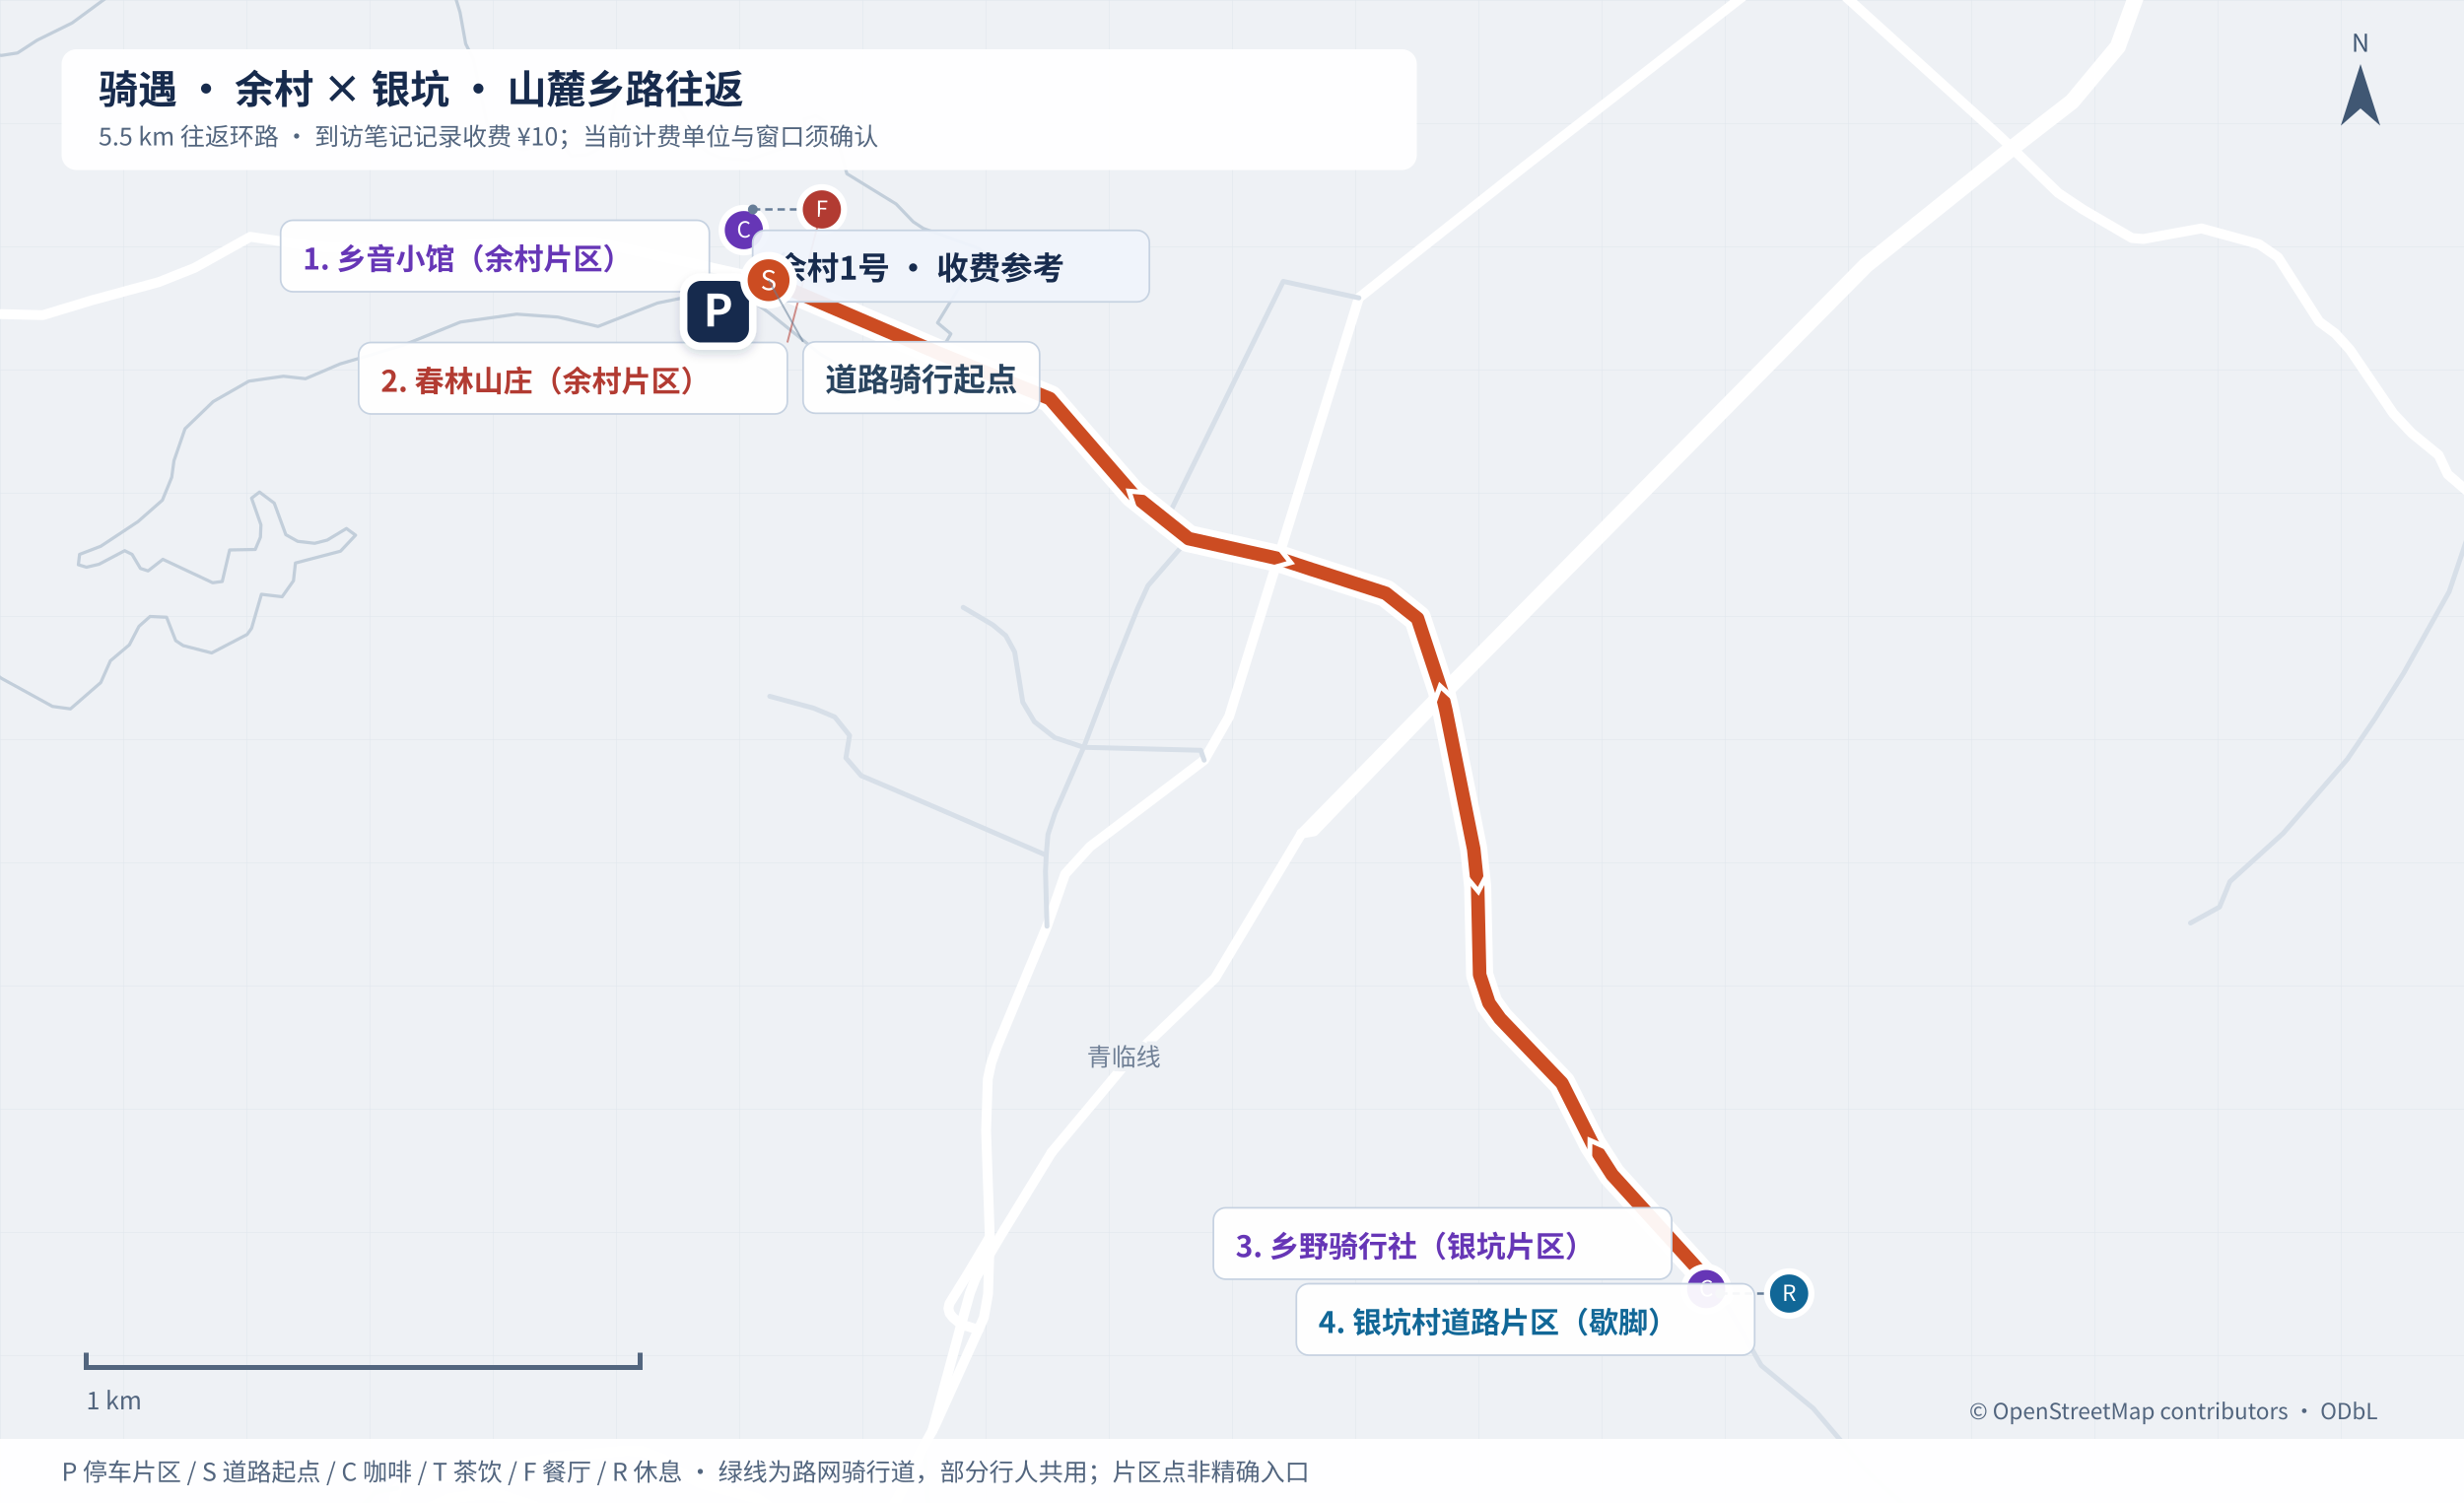
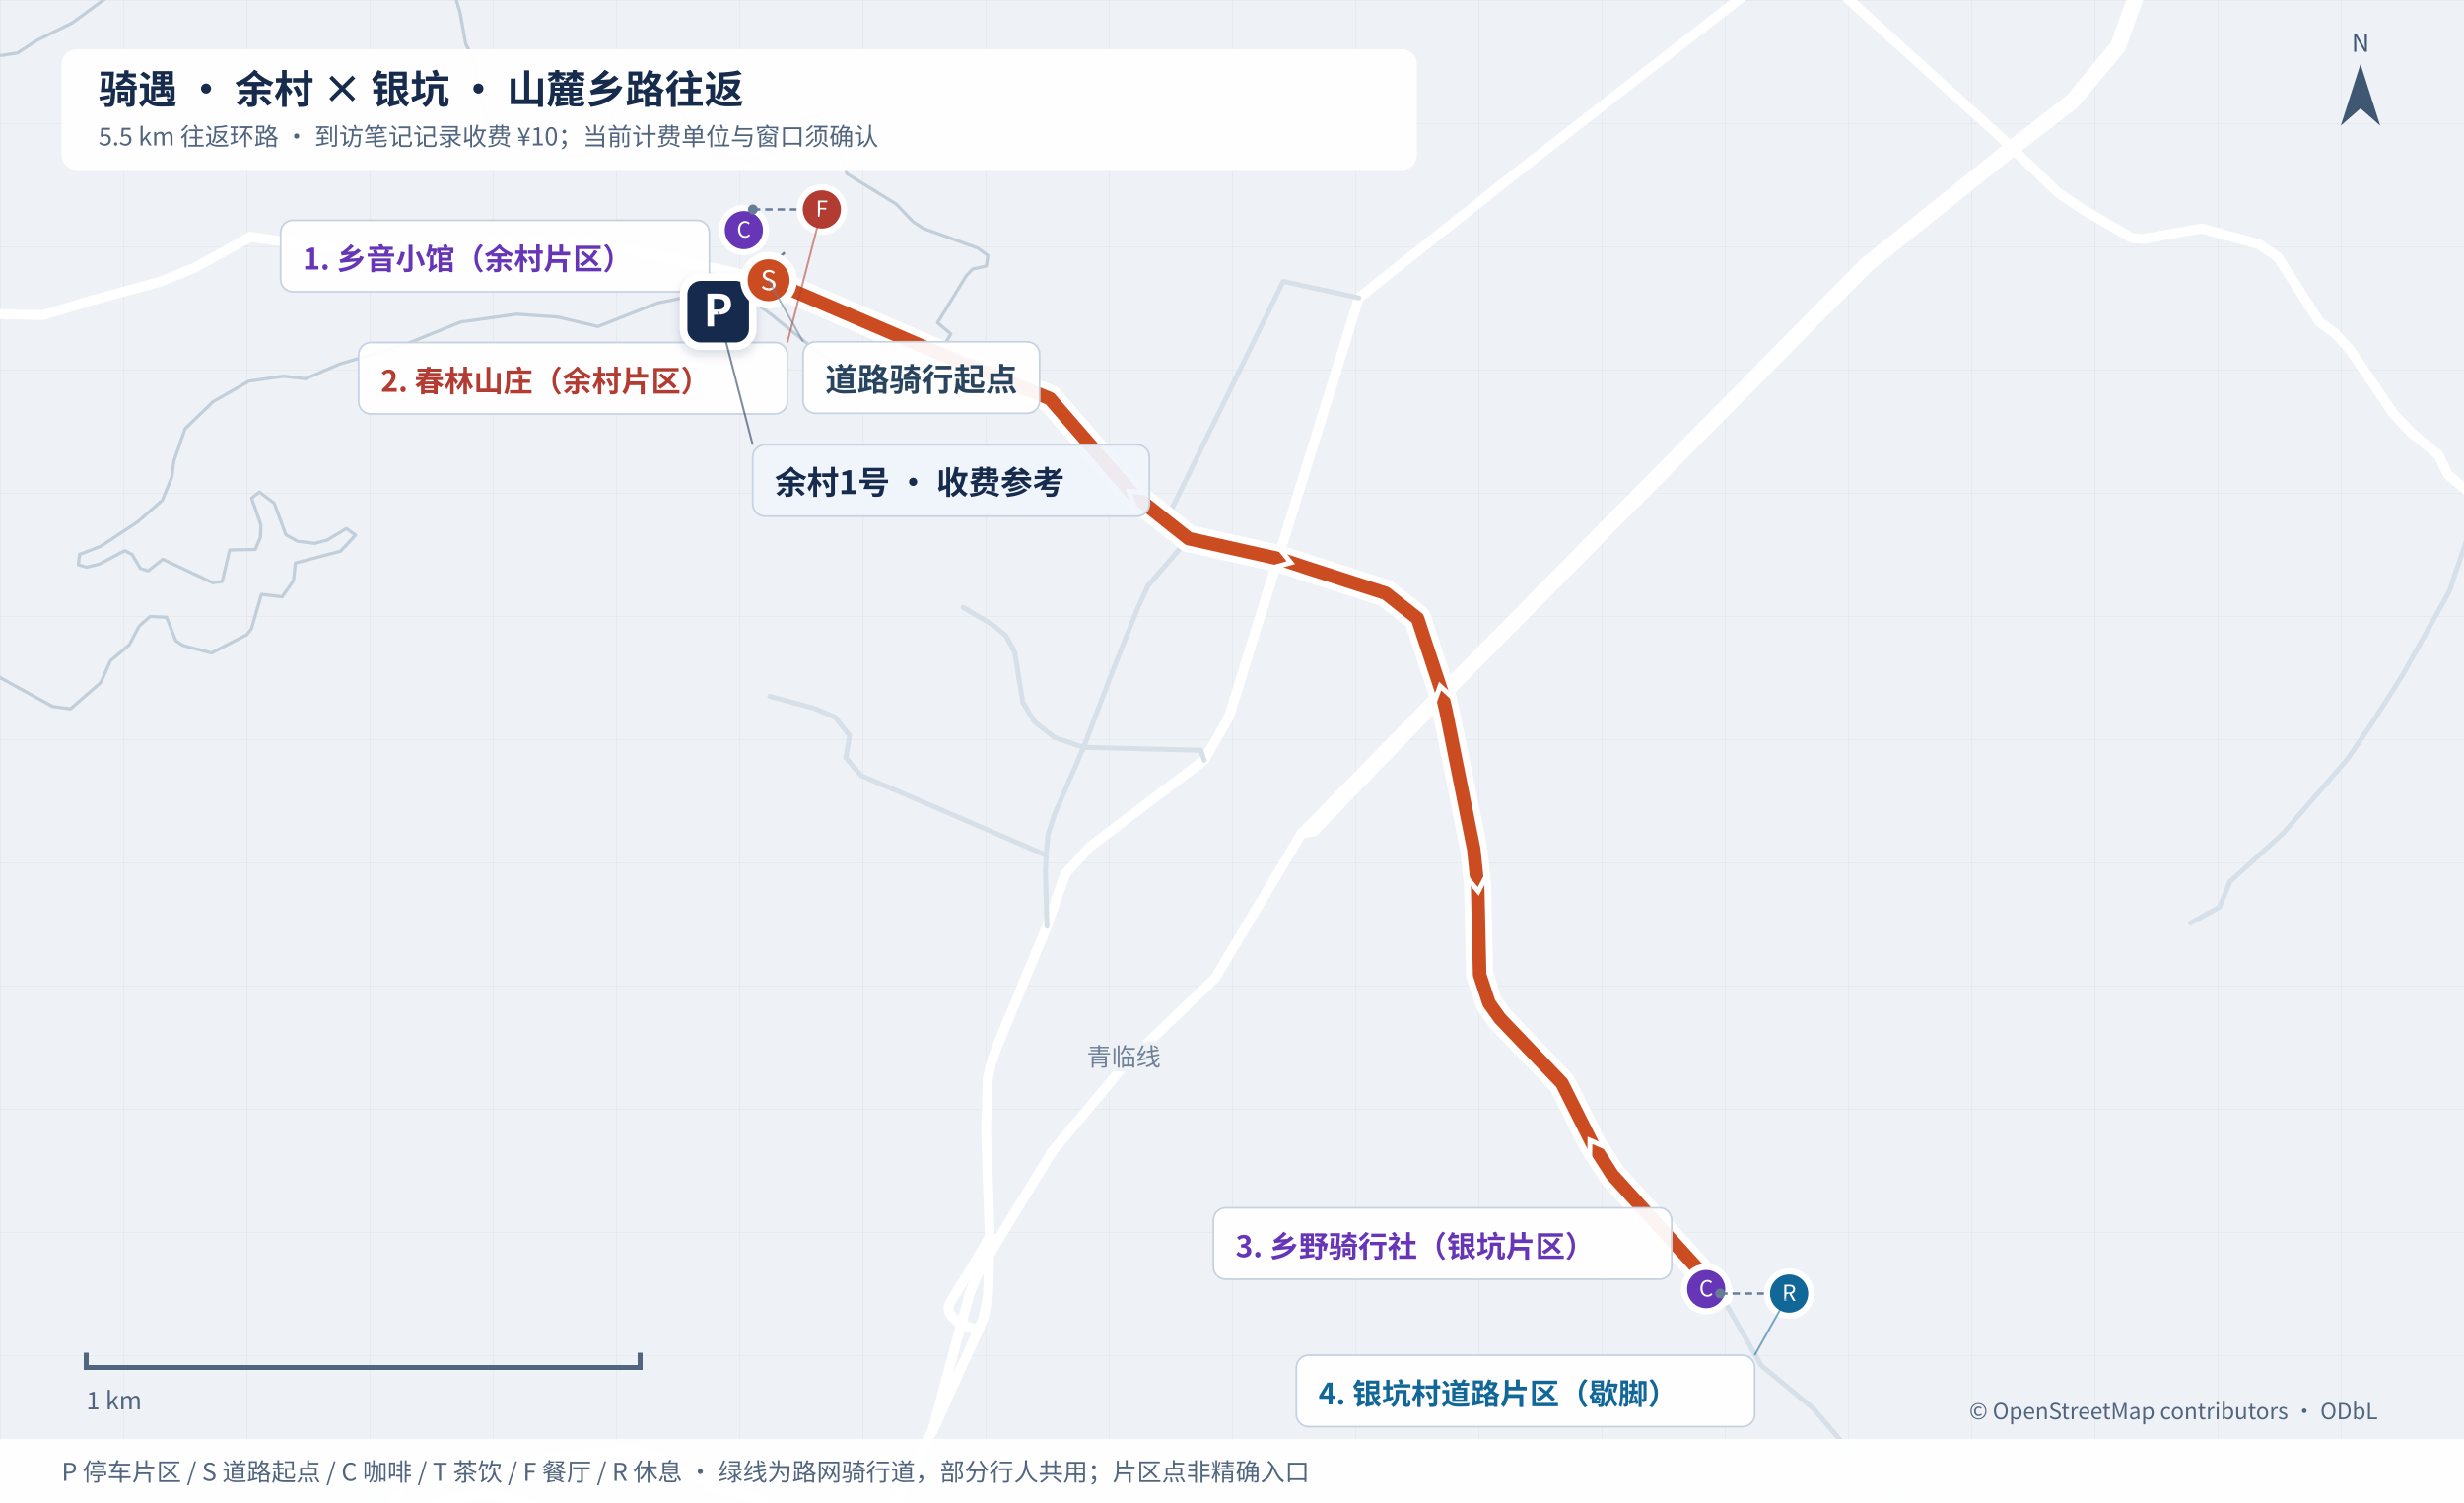
<svg xmlns="http://www.w3.org/2000/svg" viewBox="0 0 1000 610" role="img" aria-label="余村 × 银坑 · 山麓乡路往返路线地图" style="font-family:'Noto Sans CJK SC','PingFang SC','Microsoft YaHei',sans-serif">
  <defs>
    <pattern id="grid" width="50" height="50" patternUnits="userSpaceOnUse">
      <path d="M 50 0 L 0 0 0 50" fill="none" stroke="#a9b7c8" stroke-width=".5" opacity=".19" />
    </pattern>
    <filter id="shadow" x="-50%" y="-50%" width="200%" height="200%">
      <feDropShadow dx="0" dy="2" stdDeviation="2" flood-color="#172b4d" flood-opacity=".16" />
    </filter>
  </defs>
  <rect width="1000" height="610" fill="#eef1f5" />
  <rect width="1000" height="610" fill="url(#grid)" />
  <polygon points="412.1,744.3 402.6,763.4 392.1,772.2 381.2,783.7 374.8,780.0 366.4,789.2 358.8,797.0 339.5,792.0 323.3,783.1 314.5,780.6 299.9,775.1 317.3,773.9 345.4,780.0 355.6,773.7 363.5,740.0 367.9,718.2 374.1,706.6 378.7,706.2 384.6,705.8 427.8,707.2 430.0,708.9 432.9,712.6 429.1,729.2 415.3,731.7 412.1,744.3" fill="#b9ddec" stroke="#99c7dc" stroke-width=".7" />
  <polyline points="397.0,689.7 400.2,667.4 401.5,660.1 389.2,652.4 385.7,648.1 378.1,623.7 377.1,615.4 375.5,593.1 375.0,586.7" fill="none" stroke="#d7dfe8" stroke-width="2" stroke-linecap="round" stroke-linejoin="round" />
  <polyline points="743.7,-6.5 749.8,-0.7 810.6,54.4 815.7,59.2 817.4,61.0 818.7,62.2 835.3,78.3 845.3,85.0 865.2,96.6 869.8,97.0 893.4,92.7 916.8,99.1 924.5,104.4 941.2,130.5 947.8,135.4 953.7,141.9 971.3,167.8 978.7,175.7 989.7,184.7 993.4,192.5 1006.3,203.6 1011.6,206.5 1019.9,215.7 1038.8,223.8 1045.1,230.2 1051.8,234.7 1067.3,238.1 1082.5,238.1 1090.6,237.2 1098.6,233.7 1117.0,206.0 1123.1,191.1 1127.1,185.5 1132.5,186.8 1139.5,215.7 1143.3,222.8 1149.9,227.4 1170.3,228.3 1174.7,232.3 1170.4,275.8 1170.9,279.8 1176.7,289.9 1191.6,303.5 1193.1,309.9 1186.0,326.4 1183.2,338.2 1182.3,347.3 1184.6,349.8 1187.2,350.0 1189.3,348.6 1192.4,334.4 1196.1,328.7 1212.2,321.3 1219.4,313.7 1223.2,311.2 1239.9,304.9 1260.5,281.5 1293.5,251.9 1320.3,237.9 1328.3,233.7 1358.7,222.3 1375.3,218.8 1408.3,215.7 1451.0,223.0 1479.3,229.8 1504.4,239.6 1520.2,247.6 1532.7,256.0 1537.4,257.8 1621.2,259.3 1628.5,262.4 1636.0,265.6 1644.9,272.3 1645.6,277.4 1635.5,297.9 1634.9,304.8 1640.3,332.7 1640.1,356.5 1642.0,366.4 1642.3,376.8 1649.2,415.4 1647.9,434.2 1660.3,478.8" fill="none" stroke="#ffffff" stroke-width="4" stroke-linecap="round" stroke-linejoin="round" />
  <polyline points="522.0,227.7 518.7,226.7 482.4,218.6 473.2,211.3 459.8,200.6 426.1,161.8 381.3,143.5 311.9,113.7 240.8,98.0 206.1,98.0 161.2,101.9 127.8,100.0 101.6,96.1 79.0,108.7 64.4,114.5 37.5,121.8 31.6,123.6 17.4,127.9 -7.5,127.3 -12.5,128.6 -21.8,135.1 -27.6,138.0 -36.9,141.0 -41.1,141.4 -50.4,142.4" fill="none" stroke="#ffffff" stroke-width="4" stroke-linecap="round" stroke-linejoin="round" />
  <polyline points="528.2,338.3 533.3,337.4 543.2,327.1 585.6,283.2 758.1,108.6 817.4,61.0 841.8,42.1 860.6,19.6 896.9,-80.3 910.6,-107.7 955.3,-168.9 1010.3,-241.5 1047.4,-294.4 1054.9,-310.8 1067.4,-399.5 1071.7,-477.4 1081.9,-556.6 1095.8,-620.4" fill="none" stroke="#ffffff" stroke-width="4" stroke-linecap="round" stroke-linejoin="round" />
  <polyline points="397.1,539.7 390.1,537.5 386.8,534.8 385.4,533.0 384.9,531.0 385.3,529.1 393.1,516.5 401.7,502.0 400.2,458.9 400.9,437.9 402.3,431.4 404.6,424.9 424.9,375.9 432.3,354.7 442.4,343.6 488.7,308.5 498.8,290.9 518.7,226.7 551.5,120.9 565.4,109.8 619.0,67.3 730.1,-19.2 818.6,-88.0 832.9,-107.8 841.7,-124.0 852.3,-137.4 876.3,-167.4 899.9,-194.7 913.3,-210.4 930.4,-229.3 935.9,-240.4 937.8,-252.0 936.4,-263.0 927.2,-323.1 924.4,-344.8 923.0,-356.4 924.8,-377.1 928.5,-397.5 932.2,-424.7 935.5,-453.4 938.2,-479.7 943.8,-506.5 951.2,-540.7 958.1,-574.8 966.9,-609.9 975.2,-642.3 983.0,-676.2 988.2,-698.6 995.5,-727.3 1008.0,-761.4 1015.4,-782.7 1019.6,-799.8 1024.7,-813.6 1029.3,-822.9 1035.7,-831.2 1043.6,-837.7 1055.4,-847.6 1065.1,-857.3 1073.5,-870.3 1074.6,-871.8 1082.0,-894.0 1088.0,-916.2 1091.2,-941.6 1094.0,-947.1 1101.8,-949.5" fill="none" stroke="#ffffff" stroke-width="4" stroke-linecap="round" stroke-linejoin="round" />
  <polyline points="551.5,120.9 520.8,114.2 473.2,211.3" fill="none" stroke="#d7dfe8" stroke-width="2" stroke-linecap="round" stroke-linejoin="round" />
  <polyline points="528.2,338.3 493.1,397.0 456.1,432.6 426.8,467.7" fill="none" stroke="#ffffff" stroke-width="4" stroke-linecap="round" stroke-linejoin="round" />
  <polyline points="1093.3,-620.9 1079.4,-557.1 1069.2,-477.6 1064.9,-399.8 1052.5,-311.5 1045.2,-295.6 1008.3,-242.9 953.3,-170.4 908.4,-109.0 894.6,-81.2 858.4,18.3 840.1,40.3 815.7,59.2 756.4,106.8 585.0,280.4 528.2,338.3" fill="none" stroke="#ffffff" stroke-width="4" stroke-linecap="round" stroke-linejoin="round" />
  <polyline points="378.4,580.7 379.6,578.3 397.1,539.7 399.3,534.7 401.0,525.2 401.7,502.0" fill="none" stroke="#ffffff" stroke-width="4" stroke-linecap="round" stroke-linejoin="round" />
  <polyline points="396.0,518.6 393.6,524.9 390.1,537.5 378.4,580.7 375.0,586.7 362.9,610.8 359.8,620.2 359.2,628.6 360.0,635.9 363.2,644.5 371.4,657.0 380.9,675.6 383.2,683.9 382.4,687.1 380.9,688.6 379.0,689.5 374.9,689.1 371.6,686.2 368.7,668.5 363.8,660.7 346.1,652.0 339.5,647.6 315.7,615.2 311.9,611.4 307.2,608.1 284.0,601.9 274.9,596.9 268.9,592.1 260.5,589.0 254.1,588.8 227.6,591.2 213.6,593.4 195.4,598.5 168.2,600.7 163.9,601.8 161.2,604.0 160.1,608.1 160.6,610.8 163.6,614.3 170.7,613.5 182.4,608.2 195.1,606.5 204.1,607.0 216.9,611.3" fill="none" stroke="#ffffff" stroke-width="4" stroke-linecap="round" stroke-linejoin="round" />
  <polyline points="216.9,611.3 225.4,619.1 231.9,628.3 235.4,637.4 241.2,657.5 242.1,673.5 240.2,706.3 231.4,767.1 227.7,780.5" fill="none" stroke="#ffffff" stroke-width="4" stroke-linecap="round" stroke-linejoin="round" />
  <polyline points="397.0,689.7 389.0,693.0 388.2,693.7 388.2,694.5 388.6,695.1 429.4,698.6 430.3,698.6 431.0,699.2" fill="none" stroke="#d7dfe8" stroke-width="2" stroke-linecap="round" stroke-linejoin="round" />
  <polyline points="431.0,699.2 431.3,699.9 431.1,700.6 430.3,701.0 388.3,700.1 387.0,700.0 386.1,700.0 385.7,700.5 385.3,701.4" fill="none" stroke="#d7dfe8" stroke-width="2" stroke-linecap="round" stroke-linejoin="round" />
  <polyline points="385.3,701.4 385.7,702.1 387.1,702.4 427.8,705.3 428.7,705.7 428.8,706.6 427.8,707.2 385.7,705.4" fill="none" stroke="#d7dfe8" stroke-width="2" stroke-linecap="round" stroke-linejoin="round" />
  <polyline points="426.8,467.7 406.1,501.5 396.0,518.6" fill="none" stroke="#ffffff" stroke-width="4" stroke-linecap="round" stroke-linejoin="round" />
  <polyline points="585.6,283.2 585.0,280.4 575.3,251.0 562.4,240.8 533.6,231.5 532.3,231.1" fill="none" stroke="#ffffff" stroke-width="4" stroke-linecap="round" stroke-linejoin="round" />
  <polyline points="532.3,231.1 522.0,227.7" fill="none" stroke="#ffffff" stroke-width="4" stroke-linecap="round" stroke-linejoin="round" />
  <polyline points="733.6,-15.9 743.7,-6.5" fill="none" stroke="#ffffff" stroke-width="4" stroke-linecap="round" stroke-linejoin="round" />
  <polyline points="730.1,-19.2 733.6,-15.9" fill="none" stroke="#ffffff" stroke-width="4" stroke-linecap="round" stroke-linejoin="round" />
  <polyline points="138.7,624.3 141.4,627.2" fill="none" stroke="#d7dfe8" stroke-width="2" stroke-linecap="round" stroke-linejoin="round" />
  <polyline points="161.2,604.0 152.2,605.7 144.5,614.0 138.7,624.3 125.1,640.6 120.3,649.7 118.1,660.6 109.5,685.6 83.2,727.2" fill="none" stroke="#d7dfe8" stroke-width="2" stroke-linecap="round" stroke-linejoin="round" />
  <polyline points="380.9,688.6 380.1,697.1 374.2,701.9 362.3,716.2 354.8,735.2 347.8,759.5 343.0,765.1 334.6,766.1 322.7,761.8 313.1,759.9 304.6,761.7 298.0,766.7 288.0,776.1 272.5,785.8 266.8,787.6 260.7,789.7 254.3,794.1" fill="none" stroke="#d7dfe8" stroke-width="2" stroke-linecap="round" stroke-linejoin="round" />
  <polyline points="1006.3,203.6 994.0,240.1 975.5,273.2 963.9,291.6 952.6,308.2 926.6,338.2 905.0,357.8 900.8,368.1 889.0,374.6" fill="none" stroke="#d7dfe8" stroke-width="2" stroke-linecap="round" stroke-linejoin="round" />
  <polyline points="488.7,308.5 487.3,304.5 439.8,303.3 428.1,299.4 419.8,292.9 415.1,285.0 411.8,264.6 408.2,258.0 402.9,253.6 390.9,246.5" fill="none" stroke="#d7dfe8" stroke-width="2" stroke-linecap="round" stroke-linejoin="round" />
  <polyline points="424.6,347.1 385.5,330.2 366.9,322.2 349.5,314.8 343.3,307.6 344.8,298.5 338.8,291.0 330.2,287.4 312.4,282.6" fill="none" stroke="#d7dfe8" stroke-width="2" stroke-linecap="round" stroke-linejoin="round" />
  <polyline points="482.4,218.6 465.9,237.7 461.7,246.9 451.6,272.2 439.8,303.3 428.2,329.9 425.3,338.7 424.6,347.1 424.3,353.7 424.9,375.9" fill="none" stroke="#d7dfe8" stroke-width="2" stroke-linecap="round" stroke-linejoin="round" />
  <polyline points="381.3,143.5 385.9,135.5 380.5,131.0 392.1,112.0 394.7,109.2 400.3,108.0 400.9,103.7 396.9,100.7 374.7,92.7 370.6,90.0 363.7,82.8 343.7,70.5 338.5,51.8 331.2,47.0 326.4,48.3 326.7,52.5 323.9,58.0 303.4,65.0 292.2,64.0 287.5,62.0 283.4,58.8 277.1,46.0 270.2,38.5 267.4,28.8 263.8,29.0 257.5,34.8 250.0,39.5 247.6,53.5 243.3,60.3 238.4,62.8 231.7,63.3 227.6,57.8 222.6,56.8 218.8,59.5 212.5,60.8 207.4,59.5 203.9,57.0 197.7,50.5 192.1,24.0 189.0,17.8 186.7,5.0 182.4,-9.0 178.5,-17.2 172.3,-46.0 160.0,-40.0 151.6,-45.2 146.6,-46.0 142.7,-43.7 137.8,-30.5 134.1,-28.2 124.7,-28.7 119.5,-27.7 115.2,-25.0 109.8,-19.2 105.5,-17.0 80.1,-15.2 71.3,-17.2 62.0,-11.5 49.7,-5.7 29.3,9.3 15.1,16.3 7.1,21.5 0.6,22.5 -4.8,21.8 -18.5,17.3 -29.5,9.5 -31.5,23.0 -33.8,26.0 -38.6,28.0 -42.7,31.3 -51.7,41.0 -56.7,42.5 -62.9,41.5 -67.2,39.3 -71.9,39.5 -75.6,43.0 -89.4,47.8 -103.8,57.3 -120.4,64.0 -137.4,79.0 -142.1,79.3 -144.9,76.3 -149.7,74.3 -152.3,78.5 -150.5,81.5 -144.5,83.8 -141.5,87.2 -145.4,98.0 -143.7,126.0 -147.1,129.2 -152.5,130.0 -160.5,124.7 -175.3,126.5 -181.8,126.0 -190.8,133.2 -194.7,140.5 -191.0,162.5 -193.4,180.5 -190.4,193.7 -180.9,194.5 -155.5,184.7 -142.6,183.7 -133.5,185.7 -127.3,188.5 -121.3,196.5 -121.7,210.7 -123.0,217.7 -121.5,220.7 -84.9,202.7 -76.3,200.7 -69.4,201.5 -48.3,209.2 -43.5,206.2 -33.4,202.2 -31.0,204.5 -37.1,209.5 -39.0,213.2 -39.2,217.5 -33.4,243.0 -33.4,248.7 -37.3,250.7 -40.5,250.7 -45.7,248.5 -45.5,252.0 -32.5,259.0 -28.2,258.7 -21.6,249.7 -22.8,229.7 -20.7,227.2 -14.4,225.5 -11.6,226.0 -5.8,229.0 -12.9,253.0 -10.8,264.5 -8.6,268.2 0.4,275.2 21.3,286.7 28.6,287.7 40.9,277.0 44.8,268.2 52.5,261.7 56.4,254.2 60.9,250.2 67.6,250.5 71.3,260.0 74.3,262.0 85.9,265.0 100.3,257.5 102.1,255.0 106.1,241.2 114.5,242.2 119.1,235.7 119.9,228.5 138.2,223.7 144.3,217.2 140.6,214.5 132.8,219.2 127.7,220.5 120.8,219.7 116.0,217.0 111.3,204.2 105.3,199.7 102.1,202.2 105.9,213.0 105.7,218.0 103.6,223.0 93.2,223.2 90.2,236.0 86.3,236.5 66.1,227.0 60.1,231.7 57.0,230.7 53.6,225.0 50.6,223.5 40.2,229.0 35.1,230.2 31.8,229.2 32.3,225.0 40.9,221.7 56.0,211.7 65.9,203.0 69.7,193.7 70.6,187.0 75.1,174.0 86.5,163.0 101.0,154.7 115.0,152.7 124.0,153.7 138.0,147.7 163.4,140.2 186.9,130.7 209.7,127.5 226.5,128.7 242.7,132.5 266.8,123.0 297.4,116.7 311.8,126.7 332.9,143.7 364.6,162.2 381.3,143.5" fill="none" stroke="#c2ceda" stroke-width="1.3" stroke-linecap="round" stroke-linejoin="round" />
  <polyline points="141.4,627.2 272.5,785.8" fill="none" stroke="#d7dfe8" stroke-width="2" stroke-linecap="round" stroke-linejoin="round" />
  <polyline points="585.6,283.2 586.8,288.3 598.1,344.6 599.7,359.8 600.5,395.6 604.3,407.1 608.8,413.4 633.9,439.6 646.4,464.5 654.3,476.8 698.1,525.0 714.8,554.2 735.9,571.6 758.7,598.3 780.0,617.1 785.8,640.2 787.8,648.4 789.6,674.5 796.7,685.9 813.0,712.0 819.5,717.3 822.9,722.1 827.9,740.8 841.5,762.1 846.0,772.7 852.3,796.9 859.6,810.8 870.0,824.8 896.4,846.1" fill="none" stroke="#d7dfe8" stroke-width="2" stroke-linecap="round" stroke-linejoin="round" />
  <polyline points="785.8,640.2 759.9,672.0 758.4,674.0 757.7,676.9 760.0,689.7 759.3,694.6 756.6,699.1 750.7,704.9 738.4,713.5 727.7,742.9 728.7,748.3" fill="none" stroke="#d7dfe8" stroke-width="2" stroke-linecap="round" stroke-linejoin="round" />
  <polyline points="701.4,800.8 700.4,800.7 699.6,800.7 698.4,799.8 698.1,797.7 698.4,795.7 700.2,793.2 703.8,791.0 710.8,788.8 724.6,786.6 727.1,785.7 732.5,782.1 734.3,781.6 738.2,782.2 740.0,783.2 741.7,784.7 746.0,789.9 749.4,792.7 754.3,795.1 754.9,795.0 756.1,793.9 757.8,790.0 758.0,788.5 757.7,787.3 756.9,786.3 748.5,782.5 745.2,780.3 739.4,775.4 738.5,775.1 732.3,775.0 712.4,778.7 692.0,786.2 684.6,790.4 681.2,791.8 679.5,791.7 678.1,791.0 677.1,789.7 676.6,787.9 676.8,785.9 680.7,776.5 683.5,772.2 688.8,766.8 694.9,762.5 699.0,760.4 703.3,759.0 707.9,758.3 716.8,758.4 720.5,758.0 723.0,756.7 728.7,748.3 740.8,736.6 742.2,734.6 746.6,724.0 748.3,722.5 752.8,720.0 755.4,719.4 760.0,717.5 769.1,712.0 773.9,708.4 779.6,703.6 781.3,701.6 783.9,697.3 785.4,693.7 787.4,691.3 793.4,688.4 795.4,687.2 796.7,685.9" fill="none" stroke="#d7dfe8" stroke-width="2" stroke-linecap="round" stroke-linejoin="round" />
  <text x="456.098" y="432.556" fill="#708096" font-size="10" text-anchor="middle" style="paint-order:stroke" stroke="#eef1f5" stroke-width="3">青临线</text>
  <polyline points="311.9,113.7 381.3,143.5 426.1,161.8 459.8,200.6 473.2,211.3 482.4,218.6 518.7,226.7 522.0,227.7 532.3,231.1 533.6,231.5 562.4,240.8 575.3,251.0 585.0,280.4 585.6,283.2 586.8,288.3 598.1,344.6 599.7,359.8 600.5,395.6 604.3,407.1 608.8,413.4 633.9,439.6 646.4,464.5 654.3,476.8 698.1,525.0 654.3,476.8 646.4,464.5 633.9,439.6 608.8,413.4 604.3,407.1 600.5,395.6 599.7,359.8 598.1,344.6 586.8,288.3 585.6,283.2 585.0,280.4 575.3,251.0 562.4,240.8 533.6,231.5 532.3,231.1 522.0,227.7 518.7,226.7 482.4,218.6 473.2,211.3 459.8,200.6 426.1,161.8 381.3,143.5 311.9,113.7" fill="none" stroke="#ffffff" stroke-width="11" stroke-linecap="round" stroke-linejoin="round" />
  <polyline points="311.9,113.7 381.3,143.5 426.1,161.8 459.8,200.6 473.2,211.3 482.4,218.6 518.7,226.7 522.0,227.7 532.3,231.1 533.6,231.5 562.4,240.8 575.3,251.0 585.0,280.4 585.6,283.2 586.8,288.3 598.1,344.6 599.7,359.8 600.5,395.6 604.3,407.1 608.8,413.4 633.9,439.6 646.4,464.5 654.3,476.8 698.1,525.0 654.3,476.8 646.4,464.5 633.9,439.6 608.8,413.4 604.3,407.1 600.5,395.6 599.7,359.8 598.1,344.6 586.8,288.3 585.6,283.2 585.0,280.4 575.3,251.0 562.4,240.8 533.6,231.5 532.3,231.1 522.0,227.7 518.7,226.7 482.4,218.6 473.2,211.3 459.8,200.6 426.1,161.8 381.3,143.5 311.9,113.7" fill="none" stroke="#cc4c22" stroke-width="5.5" stroke-linecap="round" stroke-linejoin="round" />
  <path d="M-4 -4L2 0L-4 4" transform="translate(521.9669 227.7313) rotate(17.90516)" fill="none" stroke="#ffffff" stroke-width="2" />
  <path d="M-4 -4L2 0L-4 4" transform="translate(599.7458 359.7688) rotate(83.92427)" fill="none" stroke="#ffffff" stroke-width="2" />
  <path d="M-4 -4L2 0L-4 4" transform="translate(646.3671 464.5069) rotate(-122.7425)" fill="none" stroke="#ffffff" stroke-width="2" />
  <path d="M-4 -4L2 0L-4 4" transform="translate(584.9519 280.3953) rotate(-103.6054)" fill="none" stroke="#ffffff" stroke-width="2" />
  <path d="M-4 -4L2 0L-4 4" transform="translate(459.7959 200.5944) rotate(-141.4848)" fill="none" stroke="#ffffff" stroke-width="2" />
  <text x="499.354" y="129.995" fill="#467f9a" font-size="25" font-weight="400" letter-spacing="8" text-anchor="middle" />
  <g data-poi="supply-0" tabindex="0" role="button" aria-label="乡音小馆（余村）">
    <circle cx="301.887" cy="93.402" r="9" fill="#6636b6" stroke="#ffffff" stroke-width="2.5" />
    <text x="301.887" y="96.402" font-size="9" text-anchor="middle" fill="white" pointer-events="none">C</text>
    <rect x="113.887" y="89.402" width="174" height="29" rx="5" fill="#ffffff" fill-opacity=".94" stroke="#c6d2e1" stroke-width=".7" />
    <text x="122.887" y="109.402" fill="#6636b6" font-size="12" font-weight="600">1. 乡音小馆（余村片区）</text>
  </g>
  <path d="M305.547 85L333.547 85" stroke="#667d97" stroke-width="1" stroke-dasharray="3 2" />
  <circle cx="305.547" cy="85" r="2" fill="#667d97" />
  <g data-poi="supply-1" tabindex="0" role="button" aria-label="春林山庄（余村）">
    <circle cx="333.547" cy="85" r="9" fill="#b23b32" stroke="#ffffff" stroke-width="2.5" />
    <text x="333.547" y="88" font-size="9" text-anchor="middle" fill="white" pointer-events="none">F</text>
    <path d="M333.547 85L319.547 139" fill="none" stroke="#b23b32" stroke-opacity=".55" stroke-width=".8" />
    <rect x="145.547" y="139" width="174" height="29" rx="5" fill="#ffffff" fill-opacity=".94" stroke="#c6d2e1" stroke-width=".7" />
    <text x="154.547" y="159" fill="#b23b32" font-size="12" font-weight="600">2. 春林山庄（余村片区）</text>
  </g>
  <g data-poi="supply-2" tabindex="0" role="button" aria-label="乡野骑行社（银坑村）">
    <circle cx="692.45" cy="523.178" r="9" fill="#6636b6" stroke="#ffffff" stroke-width="2.5" />
    <text x="692.45" y="526.178" font-size="9" text-anchor="middle" fill="white" pointer-events="none">C</text>
    <rect x="492.45" y="490.178" width="186" height="29" rx="5" fill="#ffffff" fill-opacity=".94" stroke="#c6d2e1" stroke-width=".7" />
    <text x="501.45" y="510.178" fill="#6636b6" font-size="12" font-weight="600">3. 乡野骑行社（银坑片区）</text>
  </g>
  <path d="M698.113 525L726.113 525" stroke="#667d97" stroke-width="1" stroke-dasharray="3 2" />
  <circle cx="698.113" cy="525" r="2" fill="#667d97" />
  <g data-poi="supply-3" tabindex="0" role="button" aria-label="银坑村道路片区 · 歇脚建议">
    <circle cx="726.113" cy="525" r="9" fill="#116797" stroke="#ffffff" stroke-width="2.5" />
    <text x="726.113" y="528" font-size="9" text-anchor="middle" fill="white" pointer-events="none">R</text>
-     <rect x="526.113" y="521" width="186" height="29" rx="5" fill="#ffffff" fill-opacity=".94" stroke="#c6d2e1" stroke-width=".7" />
-     <text x="535.113" y="541" fill="#116797" font-size="12" font-weight="600">4. 银坑村道路片区（歇脚）</text>
+     <path d="M726.113 525L712.113 550" fill="none" stroke="#116797" stroke-opacity=".55" stroke-width=".8" />
+     <rect x="526.113" y="550" width="186" height="29" rx="5" fill="#ffffff" fill-opacity=".94" stroke="#c6d2e1" stroke-width=".7" />
+     <text x="535.113" y="570" fill="#116797" font-size="12" font-weight="600">4. 银坑村道路片区（歇脚）</text>
  </g>
  <path d="M318.468 102.498L291.468 126.498" stroke="#667d97" stroke-width="1" stroke-dasharray="3 2" />
  <g data-poi="parking" tabindex="0" role="button" aria-label="余村1号停车场停车与骑行起点">
    <rect x="277.468" y="112.498" width="28" height="28" rx="7" fill="#172b4d" stroke="#ffffff" stroke-width="3" filter="url(#shadow)" />
    <text x="291.468" y="132.498" font-size="18" font-weight="600" fill="#ffffff" text-anchor="middle" pointer-events="none">P</text>
-     <rect x="305.468" y="93.498" width="161" height="29" rx="5" fill="#f0f4fc" fill-opacity=".94" stroke="#c6d2e1" stroke-width=".7" />
-     <text x="314.468" y="113.498" fill="#172b4d" font-size="13" font-weight="600">余村1号 · 收费参考</text>
+     <path d="M291.468 126.498L305.468 180.498" fill="none" stroke="#172b4d" stroke-opacity=".55" stroke-width=".8" />
+     <rect x="305.468" y="180.498" width="161" height="29" rx="5" fill="#f0f4fc" fill-opacity=".94" stroke="#c6d2e1" stroke-width=".7" />
+     <text x="314.468" y="200.498" fill="#172b4d" font-size="13" font-weight="600">余村1号 · 收费参考</text>
  </g>
  <g transform="translate(950 26)">
    <path d="M0 25L8 0L16 25L8 18Z" fill="#405773" />
    <text x="8" y="-5" fill="#405773" text-anchor="middle" font-size="10">N</text>
  </g>
  <g data-poi="start" tabindex="0" role="button" aria-label="道路骑行起点">
    <circle cx="311.932" cy="113.729" r="10" fill="#cc4c22" stroke="#ffffff" stroke-width="3" />
    <text x="311.932" y="117.729" text-anchor="middle" fill="white" font-size="11">S</text>
    <path d="M311.932 113.729L325.932 138.729" fill="none" stroke="#667d97" stroke-opacity=".55" stroke-width=".8" />
    <rect x="325.932" y="138.729" width="96" height="29" rx="5" fill="#ffffff" fill-opacity=".94" stroke="#c6d2e1" stroke-width=".7" />
    <text x="334.932" y="158.729" fill="#29445f" font-size="13" font-weight="600">道路骑行起点</text>
  </g>
  <g transform="translate(35 555)">
    <path d="M0 -6V0H224.795V-6" fill="none" stroke="#52657e" stroke-width="2" />
    <text y="17" font-size="10" fill="#52657e">1 km</text>
  </g>
  <text x="965" y="576" text-anchor="end" font-size="9" fill="#52657e">© OpenStreetMap contributors · ODbL</text>
  <rect x="25" y="20" width="550" height="49" rx="6" fill="#ffffff" fill-opacity=".96" />
  <text x="40" y="42" fill="#172b4d" font-size="16" font-weight="600">骑遇 · 余村 × 银坑 · 山麓乡路往返</text>
  <text x="40" y="59" fill="#52657e" font-size="10">5.5 km 往返环路 · 到访笔记记录收费 ¥10；当前计费单位与窗口须确认</text>
  <rect x="0" y="584" width="1000" height="26" fill="#ffffff" fill-opacity=".96" />
  <text x="25" y="601" fill="#52657e" font-size="10">P 停车片区 / S 道路起点 / C 咖啡 / T 茶饮 / F 餐厅 / R 休息 · 绿线为路网骑行道，部分行人共用；片区点非精确入口</text>
</svg>
